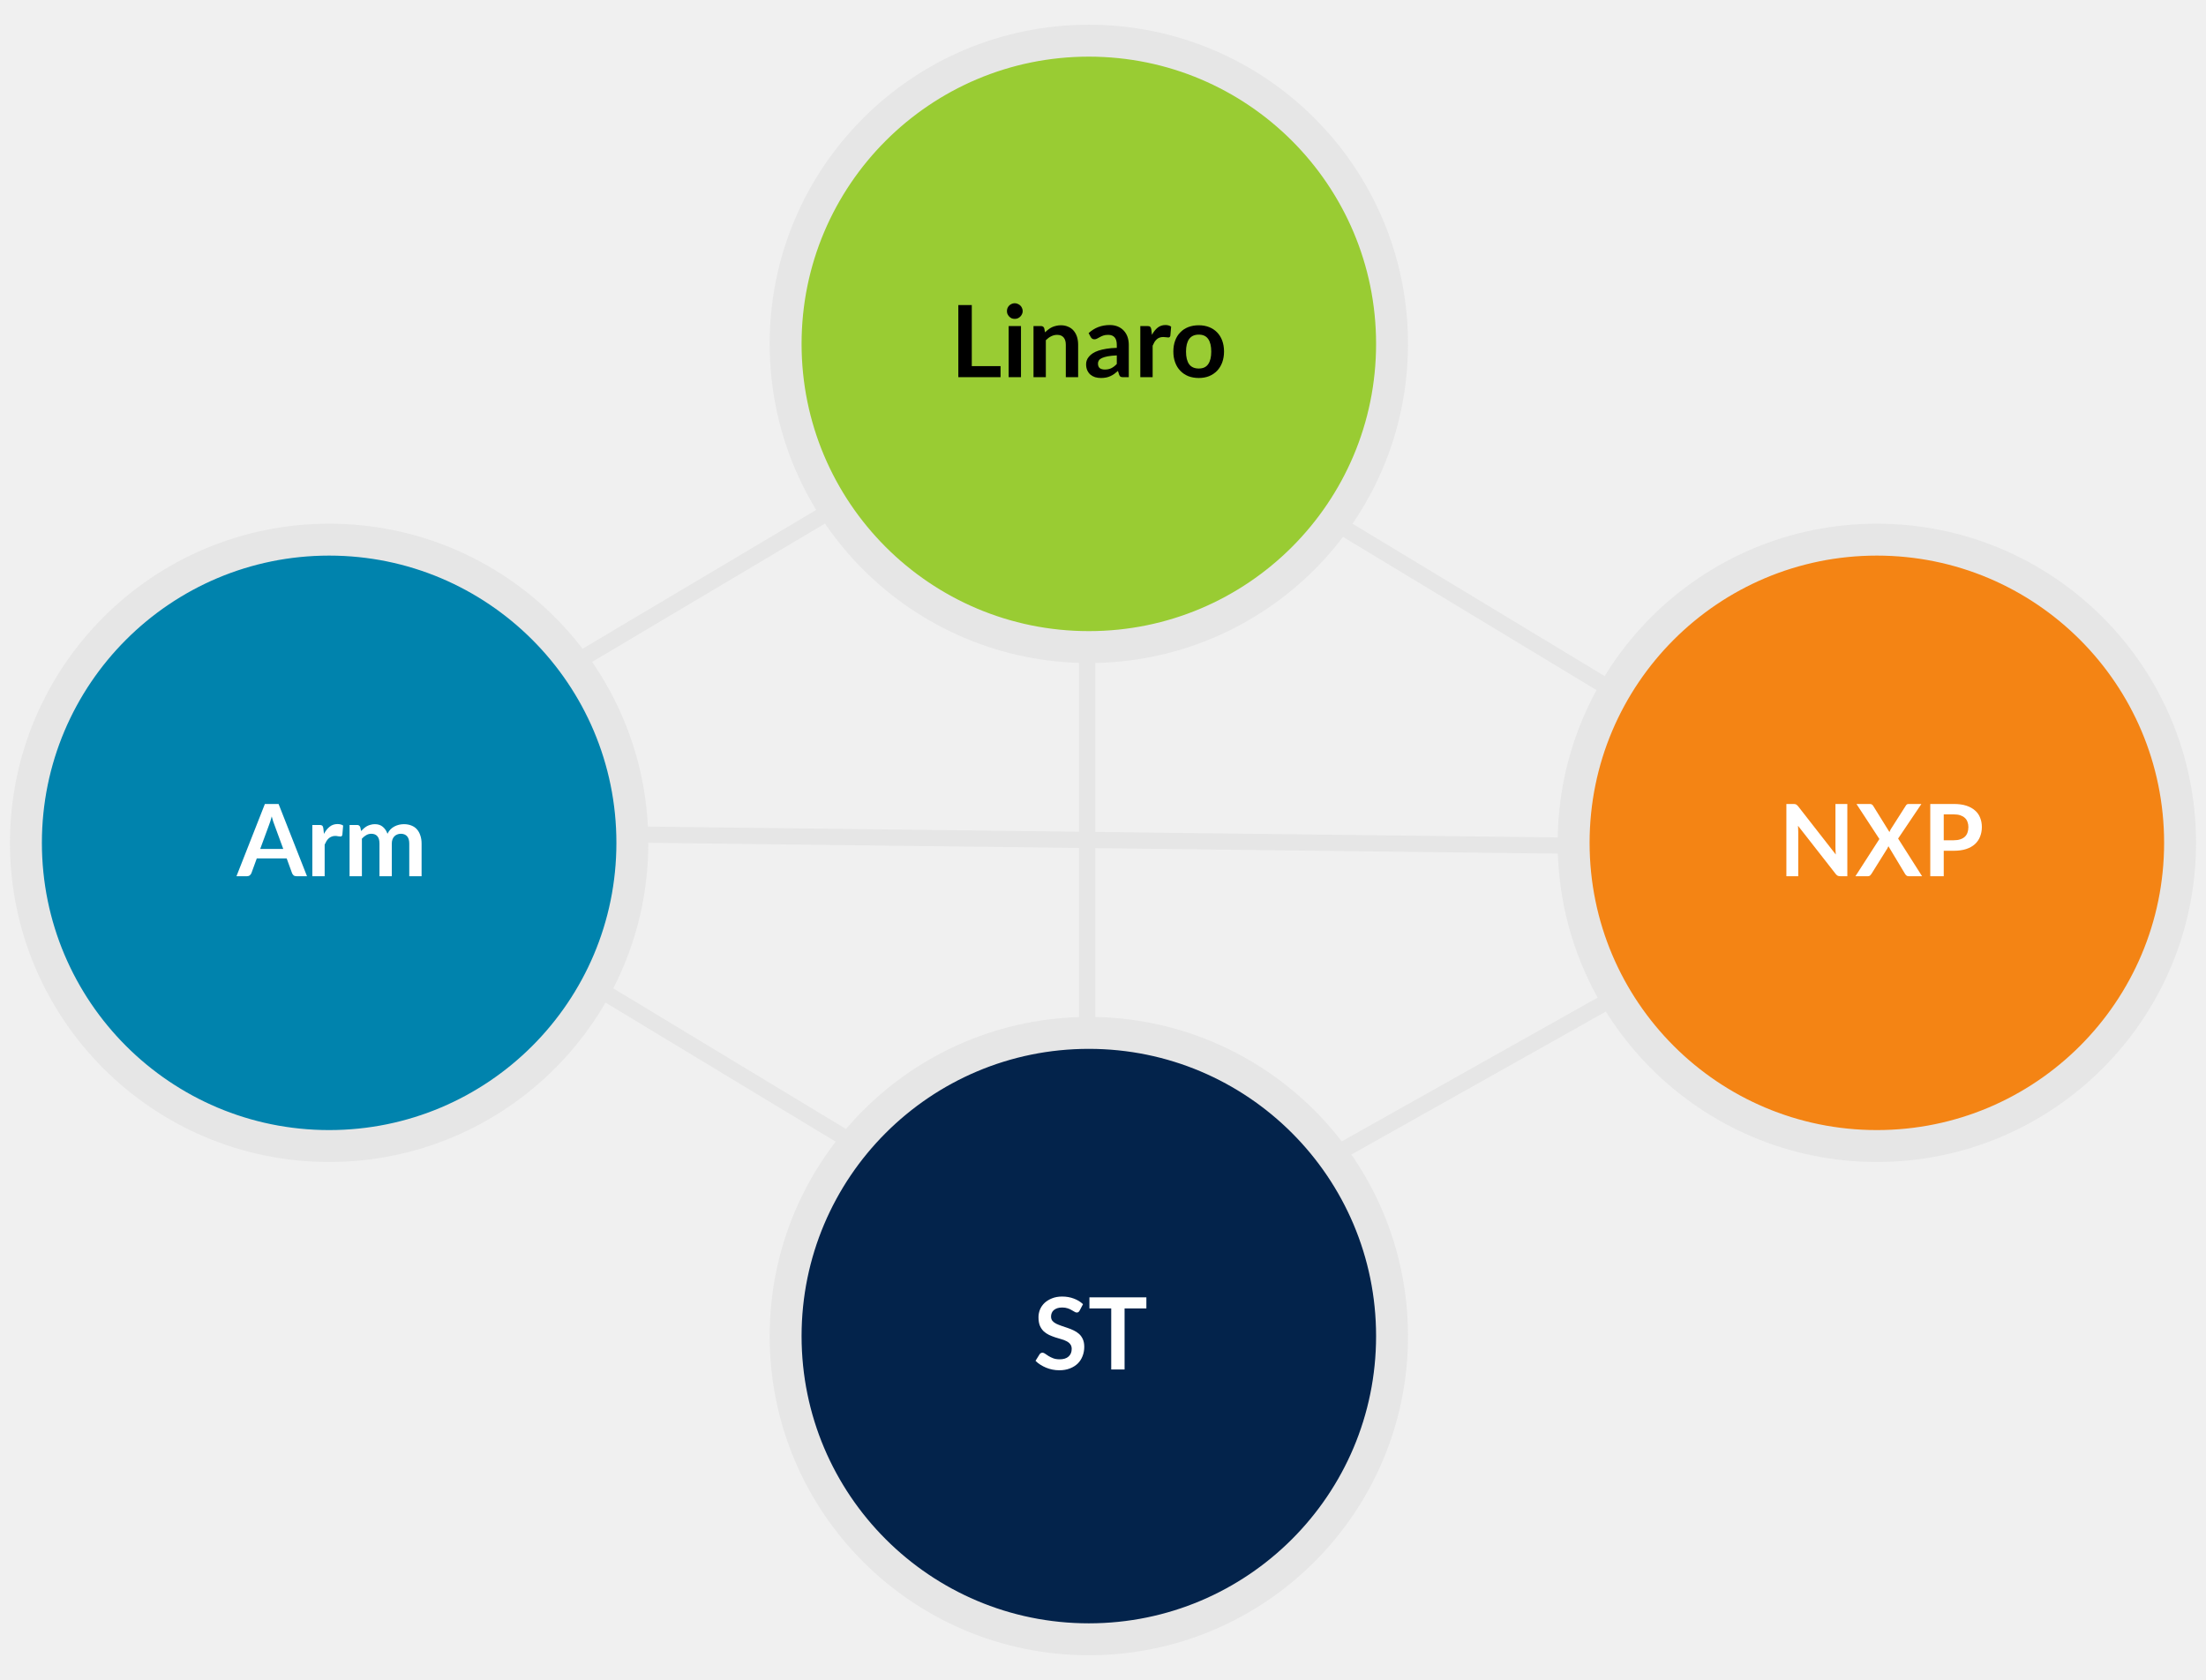
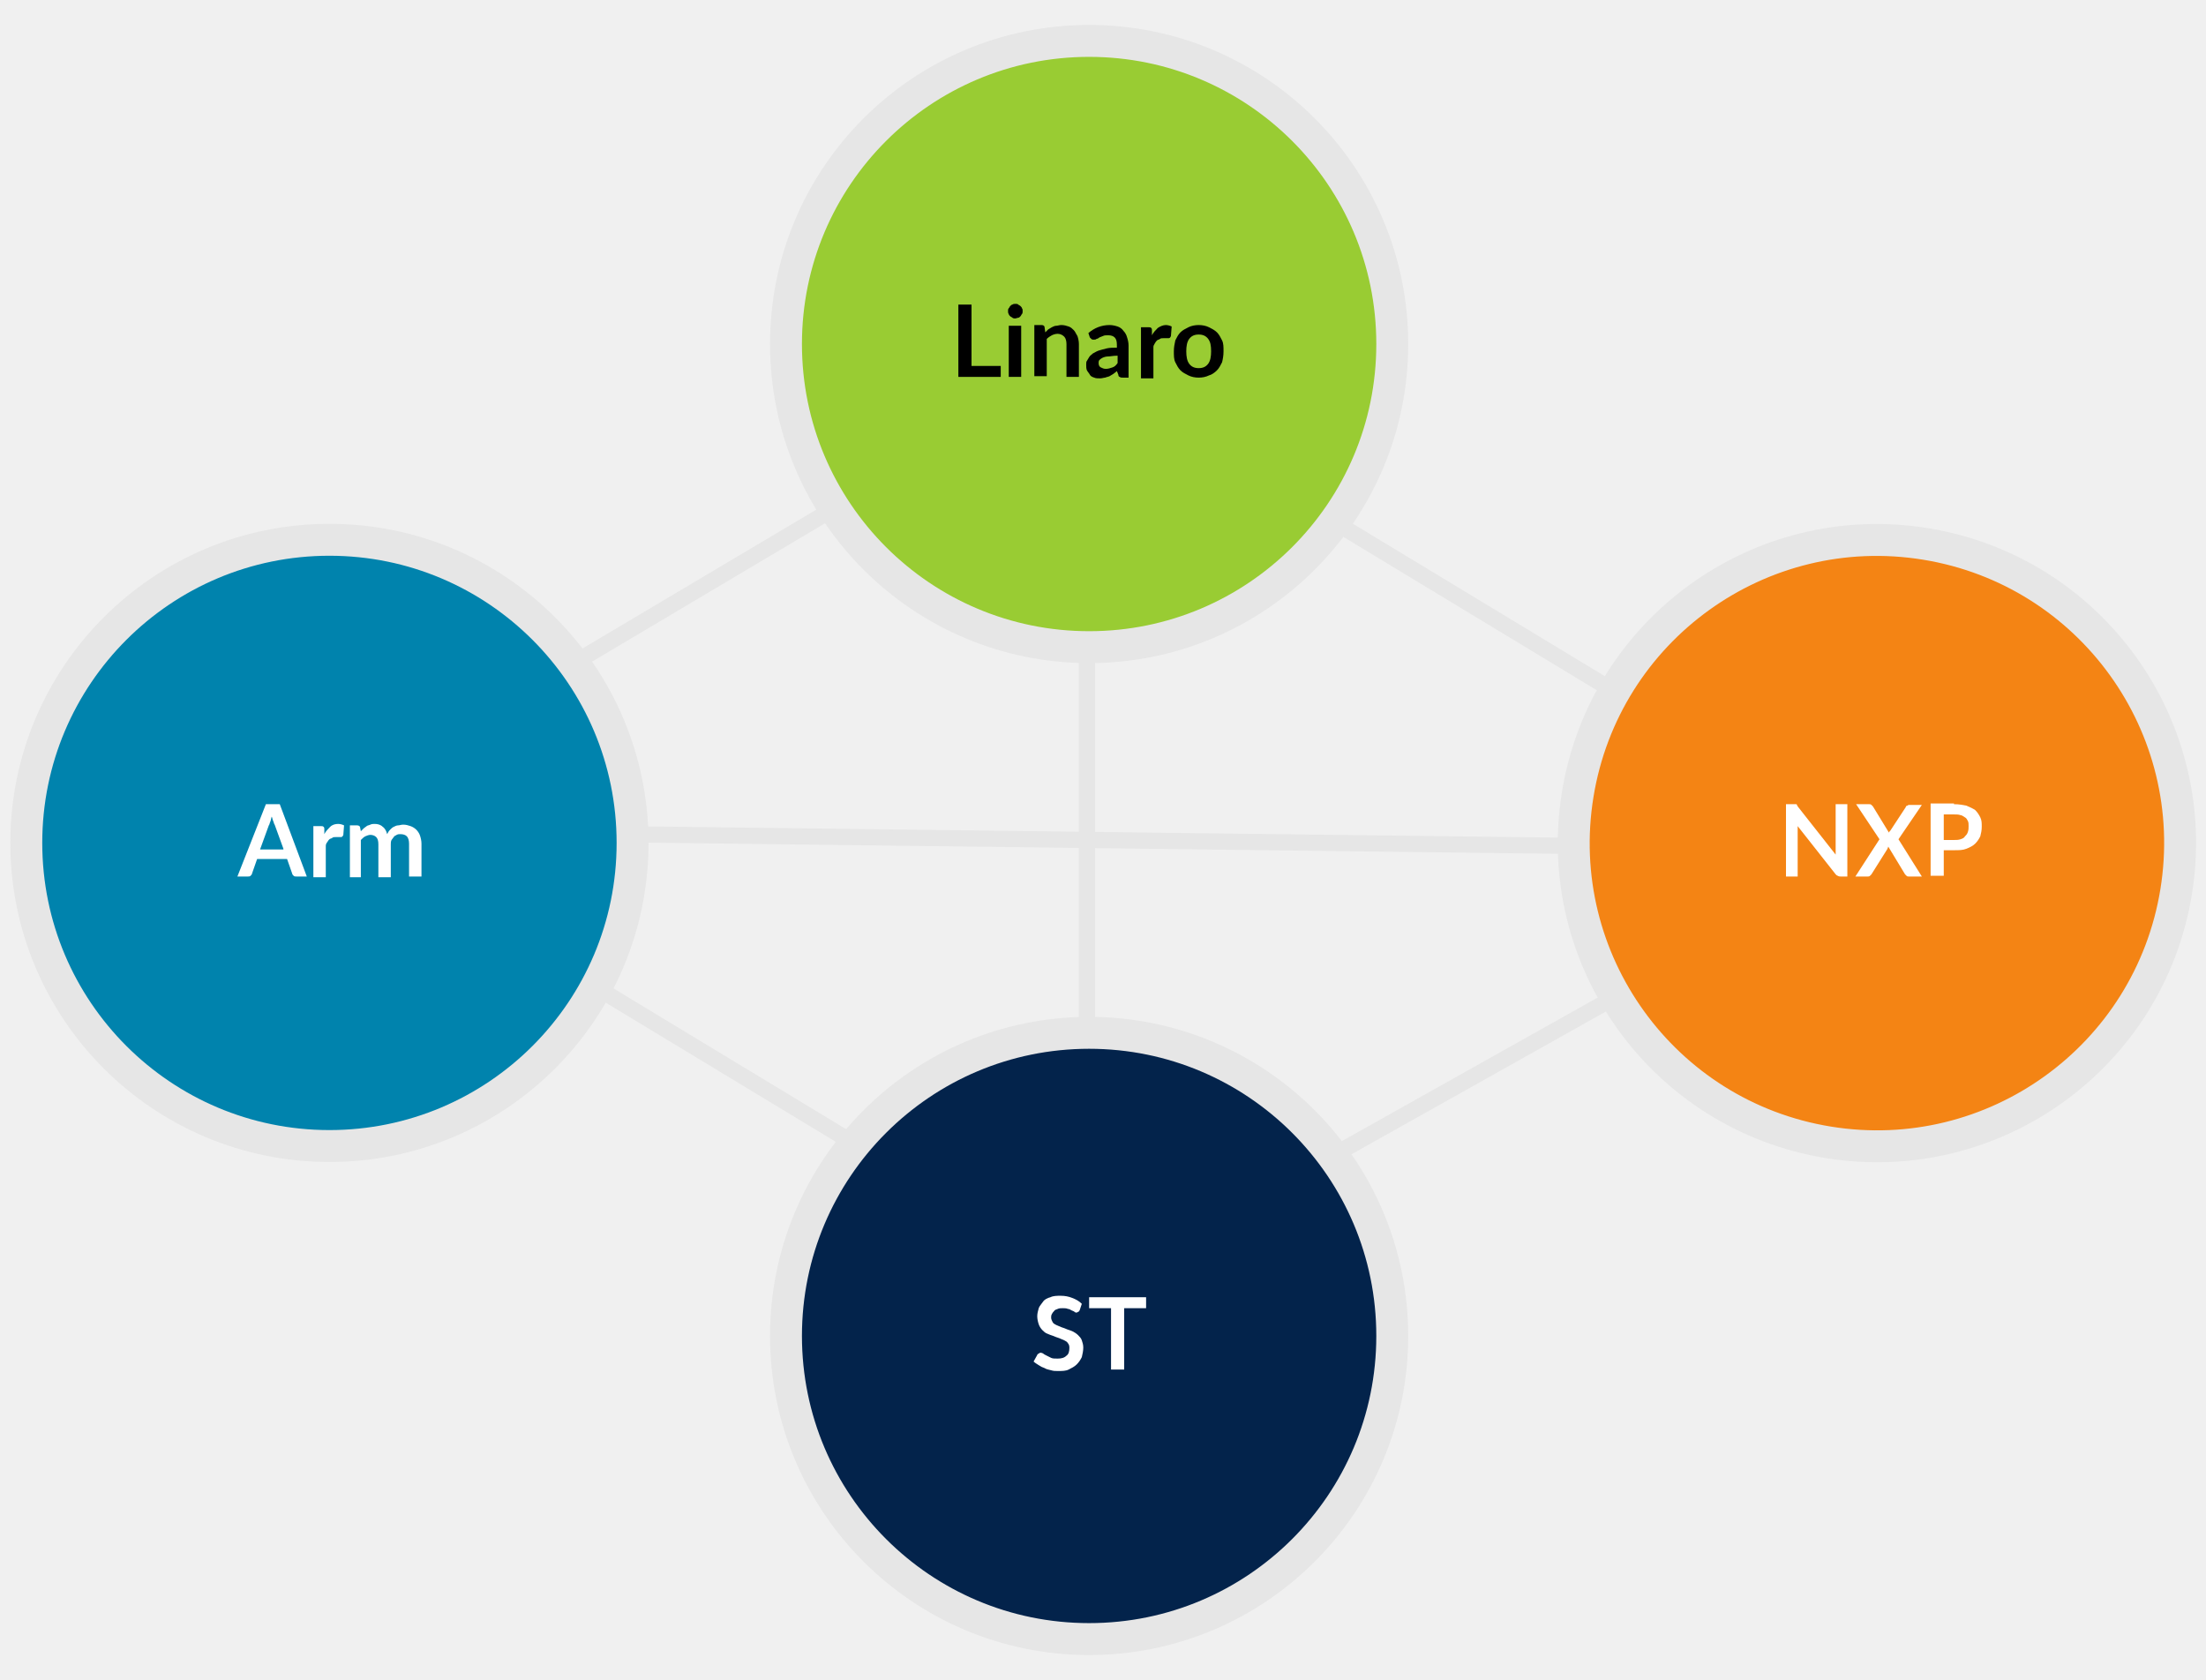
- <svg xmlns="http://www.w3.org/2000/svg" viewBox="0 0 302 230">
-   <defs>
-     <style>.cls-1{fill:none;stroke-width:2.22px;}.cls-1,.cls-11,.cls-2,.cls-5,.cls-8{stroke:#e6e6e6;stroke-miterlimit:10;}.cls-2{fill:#9c3;}.cls-11,.cls-2,.cls-5,.cls-8{stroke-width:4.37px;}.cls-3,.cls-9{font-size:13.65px;}.cls-3,.cls-6,.cls-9{font-family:Lato;font-weight:700;}.cls-4{letter-spacing:-0.01em;}.cls-5{fill:#0083ad;}.cls-6{font-size:13.67px;}.cls-6,.cls-9{fill:#fff;}.cls-7{letter-spacing:0em;}.cls-8{fill:#03234b;}.cls-10{letter-spacing:-0.03em;}.cls-11{fill:#f48414;}.cls-12{letter-spacing:-0.03em;}</style>
-   </defs>
+ <svg xmlns="http://www.w3.org/2000/svg" version="1.1" id="Layer_1" x="0px" y="0px" viewBox="0 0 302 230" style="enable-background:new 0 0 302 230;" xml:space="preserve">
+   <style type="text/css">
+ 	.st0{fill:none;stroke:#E6E6E6;stroke-width:2.22;stroke-miterlimit:10;}
+ 	.st1{fill:#99CC33;stroke:#E6E6E6;stroke-width:4.37;stroke-miterlimit:10;}
+ 	.st2{enable-background:new    ;}
+ 	.st3{fill:#0083AD;stroke:#E6E6E6;stroke-width:4.37;stroke-miterlimit:10;}
+ 	.st4{fill:#FFFFFF;}
+ 	.st5{fill:#03234B;stroke:#E6E6E6;stroke-width:4.37;stroke-miterlimit:10;}
+ 	.st6{fill:#F48414;stroke:#E6E6E6;stroke-width:4.37;stroke-miterlimit:10;}
+ </style>
  <g id="upper">
-     <line class="cls-1" x1="147.72" y1="177.74" x2="253.94" y2="118.06" />
-     <line class="cls-1" x1="46.73" y1="109.73" x2="147.18" y2="50.04" />
-     <line class="cls-1" x1="47.63" y1="114.65" x2="149.94" y2="176.49" />
-     <line class="cls-1" x1="147.18" y1="50.04" x2="249.49" y2="111.88" />
-     <line class="cls-1" x1="148.83" y1="48.82" x2="148.83" y2="182.31" />
-     <line class="cls-1" x1="43.43" y1="113.74" x2="255.04" y2="116.26" />
-     <circle class="cls-2" cx="149.06" cy="47.08" r="41.51" />
-     <text class="cls-3" transform="translate(130.1 51.64)">Lina<tspan class="cls-4" x="25.18" y="0">r</tspan>
-       <tspan x="30.08" y="0">o</tspan>
-     </text>
-     <circle class="cls-5" cx="45.06" cy="115.39" r="41.51" />
-     <text class="cls-6" transform="translate(32.45 119.96)">
-       <tspan class="cls-7">A</tspan>
-       <tspan x="9.48" y="0">rm</tspan>
-     </text>
-     <circle class="cls-8" cx="149.06" cy="182.92" r="41.51" />
-     <text class="cls-9" transform="translate(141.45 187.49)">S<tspan class="cls-10" x="7.49" y="0">T</tspan>
-     </text>
-     <circle class="cls-11" cx="256.94" cy="115.39" r="41.51" />
-     <text class="cls-6" transform="translate(243.46 119.96)">NX<tspan class="cls-12" x="19.7" y="0">P</tspan>
-     </text>
+     <line class="st0" x1="147.7" y1="177.7" x2="253.9" y2="118.1" />
+     <line class="st0" x1="46.7" y1="109.7" x2="147.2" y2="50" />
+     <line class="st0" x1="47.6" y1="114.6" x2="149.9" y2="176.5" />
+     <line class="st0" x1="147.2" y1="50" x2="249.5" y2="111.9" />
+     <line class="st0" x1="148.8" y1="48.8" x2="148.8" y2="182.3" />
+     <line class="st0" x1="43.4" y1="113.7" x2="255" y2="116.3" />
+     <circle class="st1" cx="149.1" cy="47.1" r="41.5" />
+     <g class="st2">
+       <path d="M137,50.1v1.5h-5.8v-9.9h1.8v8.4H137z" />
+       <path d="M140,42.6c0,0.1,0,0.3-0.1,0.4c-0.1,0.1-0.1,0.2-0.2,0.3c-0.1,0.1-0.2,0.2-0.3,0.2s-0.3,0.1-0.4,0.1c-0.1,0-0.3,0-0.4-0.1    c-0.1-0.1-0.2-0.1-0.3-0.2c-0.1-0.1-0.2-0.2-0.2-0.3c-0.1-0.1-0.1-0.3-0.1-0.4c0-0.2,0-0.3,0.1-0.4c0.1-0.1,0.1-0.2,0.2-0.3    s0.2-0.2,0.3-0.2c0.1-0.1,0.3-0.1,0.4-0.1c0.2,0,0.3,0,0.4,0.1s0.2,0.1,0.3,0.2c0.1,0.1,0.2,0.2,0.2,0.3    C140,42.3,140,42.4,140,42.6z M139.8,44.6v7h-1.7v-7H139.8z" />
+       <path d="M143.1,45.5c0.1-0.1,0.3-0.3,0.4-0.4c0.2-0.1,0.3-0.2,0.5-0.3s0.4-0.2,0.6-0.2s0.4-0.1,0.7-0.1c0.4,0,0.7,0.1,1,0.2    c0.3,0.1,0.5,0.3,0.7,0.5c0.2,0.2,0.3,0.5,0.5,0.8c0.1,0.3,0.2,0.7,0.2,1.1v4.5h-1.7v-4.5c0-0.4-0.1-0.8-0.3-1    c-0.2-0.2-0.5-0.4-0.9-0.4c-0.3,0-0.6,0.1-0.8,0.2s-0.5,0.3-0.7,0.5v5.1h-1.7v-7h1c0.2,0,0.4,0.1,0.4,0.3L143.1,45.5z" />
+       <path d="M149,45.6c0.8-0.7,1.8-1.1,2.9-1.1c0.4,0,0.8,0.1,1.1,0.2s0.6,0.3,0.8,0.6c0.2,0.2,0.4,0.5,0.5,0.9    c0.1,0.3,0.2,0.7,0.2,1.1v4.4h-0.8c-0.2,0-0.3,0-0.4-0.1c-0.1,0-0.2-0.1-0.2-0.3l-0.2-0.5c-0.2,0.2-0.4,0.3-0.5,0.4    c-0.2,0.1-0.3,0.2-0.5,0.3c-0.2,0.1-0.4,0.1-0.6,0.2c-0.2,0-0.4,0.1-0.7,0.1c-0.3,0-0.6,0-0.8-0.1c-0.3-0.1-0.5-0.2-0.6-0.4    s-0.3-0.4-0.4-0.6c-0.1-0.2-0.1-0.5-0.1-0.8c0-0.2,0-0.4,0.1-0.5c0.1-0.2,0.2-0.3,0.3-0.5c0.1-0.2,0.3-0.3,0.5-0.5    c0.2-0.1,0.5-0.3,0.8-0.4c0.3-0.1,0.7-0.2,1.1-0.3c0.4-0.1,0.9-0.1,1.4-0.1v-0.4c0-0.5-0.1-0.8-0.3-1c-0.2-0.2-0.5-0.3-0.9-0.3    c-0.3,0-0.5,0-0.7,0.1c-0.2,0.1-0.3,0.1-0.5,0.2c-0.1,0.1-0.3,0.2-0.4,0.2c-0.1,0.1-0.2,0.1-0.4,0.1c-0.1,0-0.2,0-0.3-0.1    s-0.1-0.1-0.2-0.2L149,45.6z M152.9,48.7c-0.5,0-0.9,0.1-1.2,0.1s-0.6,0.1-0.8,0.2s-0.3,0.2-0.4,0.3c-0.1,0.1-0.1,0.3-0.1,0.4    c0,0.3,0.1,0.5,0.3,0.6c0.2,0.1,0.4,0.2,0.7,0.2c0.3,0,0.6-0.1,0.9-0.2c0.3-0.1,0.5-0.3,0.7-0.6V48.7z" />
+     </g>
+     <g class="st2">
+       <path d="M157.7,45.9c0.2-0.4,0.5-0.7,0.8-1c0.3-0.2,0.7-0.4,1.1-0.4c0.3,0,0.6,0.1,0.8,0.2l-0.1,1.3c0,0.1-0.1,0.1-0.1,0.2    c0,0-0.1,0.1-0.2,0.1c-0.1,0-0.2,0-0.3,0s-0.3,0-0.4,0c-0.2,0-0.4,0-0.5,0.1s-0.3,0.1-0.4,0.2s-0.2,0.2-0.3,0.4s-0.2,0.3-0.2,0.5    v4.3h-1.7v-7h1c0.2,0,0.3,0,0.4,0.1s0.1,0.2,0.1,0.3L157.7,45.9z" />
+     </g>
+     <g class="st2">
+       <path d="M164.1,44.5c0.5,0,1,0.1,1.4,0.3c0.4,0.2,0.8,0.4,1.1,0.7s0.5,0.7,0.7,1.1c0.2,0.4,0.2,0.9,0.2,1.5c0,0.6-0.1,1.1-0.2,1.5    c-0.2,0.4-0.4,0.8-0.7,1.1c-0.3,0.3-0.7,0.6-1.1,0.7c-0.4,0.2-0.9,0.3-1.4,0.3c-0.5,0-1-0.1-1.4-0.3c-0.4-0.2-0.8-0.4-1.1-0.7    c-0.3-0.3-0.5-0.7-0.7-1.1c-0.2-0.4-0.2-0.9-0.2-1.5c0-0.6,0.1-1,0.2-1.5c0.2-0.4,0.4-0.8,0.7-1.1c0.3-0.3,0.7-0.5,1.1-0.7    C163.1,44.6,163.6,44.5,164.1,44.5z M164.1,50.4c0.6,0,1-0.2,1.3-0.6c0.3-0.4,0.4-1,0.4-1.7c0-0.8-0.1-1.3-0.4-1.7    c-0.3-0.4-0.7-0.6-1.3-0.6c-0.6,0-1,0.2-1.3,0.6c-0.3,0.4-0.4,1-0.4,1.7s0.1,1.3,0.4,1.7C163.1,50.2,163.5,50.4,164.1,50.4z" />
+     </g>
+     <circle class="st3" cx="45.1" cy="115.4" r="41.5" />
+     <g class="st2">
+       <path class="st4" d="M42,120h-1.4c-0.2,0-0.3,0-0.4-0.1c-0.1-0.1-0.2-0.2-0.2-0.3l-0.7-2h-4.1l-0.7,2c0,0.1-0.1,0.2-0.2,0.3    c-0.1,0.1-0.2,0.1-0.4,0.1h-1.4l3.9-9.9h1.9L42,120z M38.8,116.2l-1.2-3.3c-0.1-0.1-0.1-0.3-0.2-0.5c-0.1-0.2-0.1-0.4-0.2-0.6    c-0.1,0.2-0.1,0.5-0.2,0.7c-0.1,0.2-0.1,0.4-0.2,0.5l-1.2,3.3H38.8z" />
+     </g>
+     <g class="st2">
+       <path class="st4" d="M44.4,114.2c0.2-0.4,0.5-0.7,0.8-1s0.7-0.4,1.1-0.4c0.3,0,0.6,0.1,0.8,0.2l-0.1,1.3c0,0.1-0.1,0.1-0.1,0.2    c0,0-0.1,0.1-0.2,0.1c-0.1,0-0.2,0-0.3,0c-0.1,0-0.3,0-0.4,0c-0.2,0-0.4,0-0.5,0.1s-0.3,0.1-0.4,0.2s-0.2,0.2-0.3,0.4    c-0.1,0.1-0.2,0.3-0.2,0.5v4.3h-1.7v-7h1c0.2,0,0.3,0,0.4,0.1s0.1,0.2,0.1,0.3L44.4,114.2z" />
+       <path class="st4" d="M47.9,120v-7h1c0.2,0,0.4,0.1,0.4,0.3l0.1,0.5c0.1-0.1,0.3-0.3,0.4-0.4s0.3-0.2,0.4-0.3s0.3-0.1,0.5-0.2    s0.4-0.1,0.6-0.1c0.4,0,0.8,0.1,1.1,0.4c0.3,0.2,0.5,0.6,0.6,1c0.1-0.2,0.2-0.4,0.4-0.6c0.2-0.2,0.3-0.3,0.5-0.4s0.4-0.2,0.6-0.2    c0.2,0,0.4-0.1,0.7-0.1c0.4,0,0.7,0.1,1,0.2s0.6,0.3,0.8,0.5s0.4,0.5,0.5,0.8s0.2,0.7,0.2,1.1v4.5H56v-4.5c0-0.4-0.1-0.8-0.3-1    c-0.2-0.2-0.5-0.3-0.9-0.3c-0.2,0-0.3,0-0.5,0.1c-0.1,0.1-0.3,0.1-0.4,0.3c-0.1,0.1-0.2,0.3-0.3,0.4c-0.1,0.2-0.1,0.4-0.1,0.6v4.5    h-1.7v-4.5c0-0.5-0.1-0.8-0.3-1c-0.2-0.2-0.5-0.3-0.8-0.3c-0.2,0-0.5,0.1-0.7,0.2c-0.2,0.1-0.4,0.3-0.6,0.5v5.1H47.9z" />
+     </g>
+     <circle class="st5" cx="149.1" cy="182.9" r="41.5" />
+     <g class="st2">
+       <path class="st4" d="M147.8,179.4c-0.1,0.1-0.1,0.2-0.2,0.2c-0.1,0-0.1,0.1-0.2,0.1c-0.1,0-0.2,0-0.3-0.1    c-0.1-0.1-0.2-0.1-0.4-0.2c-0.2-0.1-0.3-0.2-0.5-0.2c-0.2-0.1-0.5-0.1-0.7-0.1c-0.3,0-0.5,0-0.7,0.1c-0.2,0.1-0.4,0.1-0.5,0.3    c-0.1,0.1-0.2,0.2-0.3,0.4c-0.1,0.2-0.1,0.3-0.1,0.5c0,0.2,0.1,0.4,0.2,0.6c0.1,0.2,0.3,0.3,0.5,0.4s0.5,0.2,0.7,0.3    c0.3,0.1,0.6,0.2,0.8,0.3c0.3,0.1,0.6,0.2,0.8,0.3s0.5,0.3,0.7,0.5c0.2,0.2,0.4,0.4,0.5,0.7c0.1,0.3,0.2,0.6,0.2,1    c0,0.4-0.1,0.9-0.2,1.3c-0.2,0.4-0.4,0.7-0.7,1s-0.7,0.5-1.1,0.7c-0.4,0.2-0.9,0.2-1.5,0.2c-0.3,0-0.6,0-0.9-0.1    c-0.3-0.1-0.6-0.1-0.9-0.3c-0.3-0.1-0.5-0.2-0.8-0.4s-0.5-0.3-0.7-0.5l0.5-0.9c0-0.1,0.1-0.1,0.2-0.2c0.1,0,0.1-0.1,0.2-0.1    c0.1,0,0.2,0,0.4,0.1c0.1,0.1,0.3,0.2,0.5,0.3c0.2,0.1,0.4,0.2,0.6,0.3c0.2,0.1,0.5,0.1,0.9,0.1c0.5,0,0.9-0.1,1.2-0.4    c0.3-0.2,0.4-0.6,0.4-1.1c0-0.3-0.1-0.5-0.2-0.6c-0.1-0.2-0.3-0.3-0.5-0.4s-0.5-0.2-0.7-0.3c-0.3-0.1-0.6-0.2-0.8-0.3    c-0.3-0.1-0.6-0.2-0.8-0.3c-0.3-0.1-0.5-0.3-0.7-0.5c-0.2-0.2-0.4-0.5-0.5-0.8c-0.1-0.3-0.2-0.7-0.2-1.1c0-0.4,0.1-0.7,0.2-1.1    c0.1-0.3,0.4-0.6,0.6-0.9s0.6-0.5,1-0.6c0.4-0.2,0.9-0.2,1.4-0.2c0.6,0,1.1,0.1,1.6,0.3c0.5,0.2,0.9,0.4,1.3,0.8L147.8,179.4z" />
+     </g>
+     <g class="st2">
+       <path class="st4" d="M156.9,179.1h-3v8.4h-1.8v-8.4h-3v-1.5h7.8V179.1z" />
+     </g>
+     <ellipse transform="matrix(0.1602 -0.9871 0.9871 0.1602 101.8828 350.5288)" class="st6" cx="256.9" cy="115.4" rx="41.5" ry="41.5" />
+     <g class="st2">
+       <path class="st4" d="M252.9,110.1v9.9h-0.9c-0.1,0-0.3,0-0.4-0.1c-0.1,0-0.2-0.1-0.3-0.2l-5.2-6.6c0,0.3,0,0.6,0,0.8v6.1h-1.6    v-9.9h1c0.1,0,0.1,0,0.2,0c0.1,0,0.1,0,0.2,0c0,0,0.1,0,0.1,0.1s0.1,0.1,0.1,0.2l5.2,6.6c0-0.2,0-0.3,0-0.5c0-0.2,0-0.3,0-0.4v-6    H252.9z" />
+       <path class="st4" d="M263.1,120h-1.8c-0.1,0-0.2,0-0.3-0.1s-0.1-0.1-0.2-0.2l-2.3-3.8c0,0.1-0.1,0.2-0.1,0.3l-2.2,3.5    c-0.1,0.1-0.1,0.1-0.2,0.2c-0.1,0.1-0.2,0.1-0.3,0.1H254l3.3-5.1l-3.2-4.8h1.8c0.1,0,0.2,0,0.3,0.1s0.1,0.1,0.2,0.2l2.2,3.6    c0-0.1,0.1-0.2,0.2-0.3l2.1-3.2c0-0.1,0.1-0.2,0.2-0.2c0.1,0,0.1-0.1,0.2-0.1h1.8l-3.2,4.7L263.1,120z" />
+     </g>
+     <g class="st2">
+       <path class="st4" d="M267.5,110.1c0.7,0,1.2,0.1,1.7,0.2c0.5,0.2,0.9,0.4,1.2,0.6c0.3,0.3,0.5,0.6,0.7,1c0.2,0.4,0.2,0.8,0.2,1.3    c0,0.5-0.1,0.9-0.2,1.3c-0.2,0.4-0.4,0.7-0.7,1c-0.3,0.3-0.7,0.5-1.2,0.7c-0.5,0.2-1,0.2-1.7,0.2h-1.4v3.5h-1.8v-9.9H267.5z     M267.5,115c0.3,0,0.6,0,0.9-0.1c0.3-0.1,0.5-0.2,0.6-0.4c0.2-0.2,0.3-0.3,0.4-0.6s0.1-0.5,0.1-0.8c0-0.3,0-0.5-0.1-0.7    s-0.2-0.4-0.4-0.5s-0.4-0.3-0.6-0.3c-0.3-0.1-0.5-0.1-0.9-0.1h-1.4v3.5H267.5z" />
+     </g>
  </g>
</svg>
